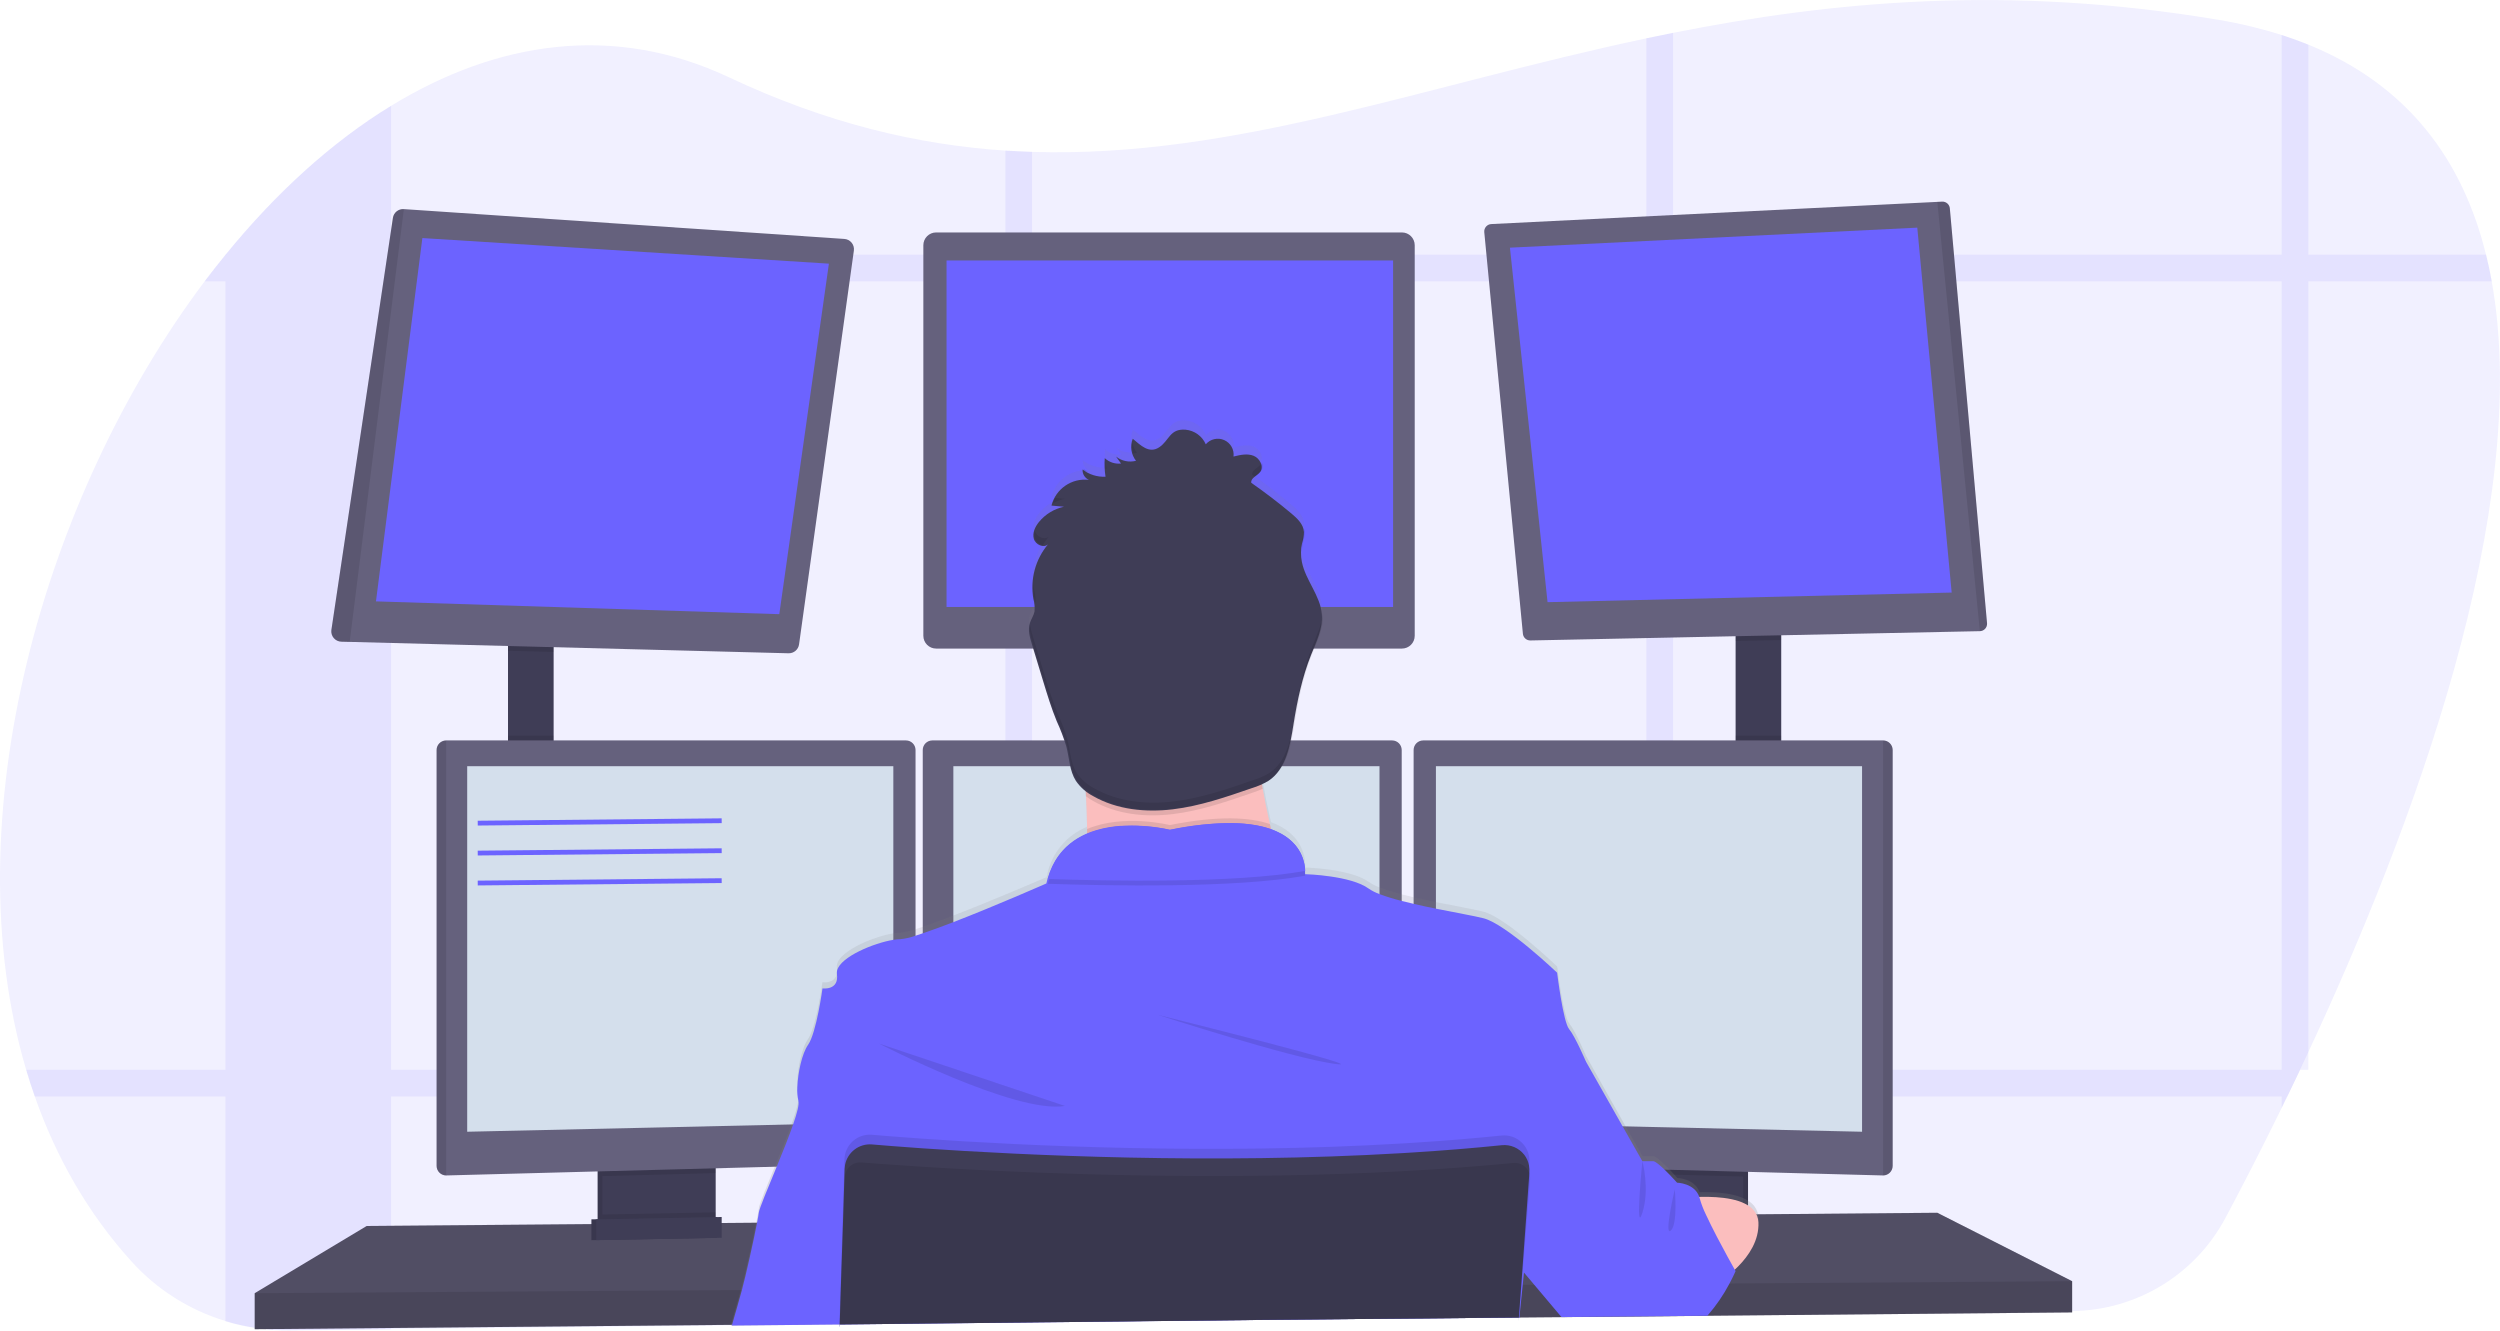
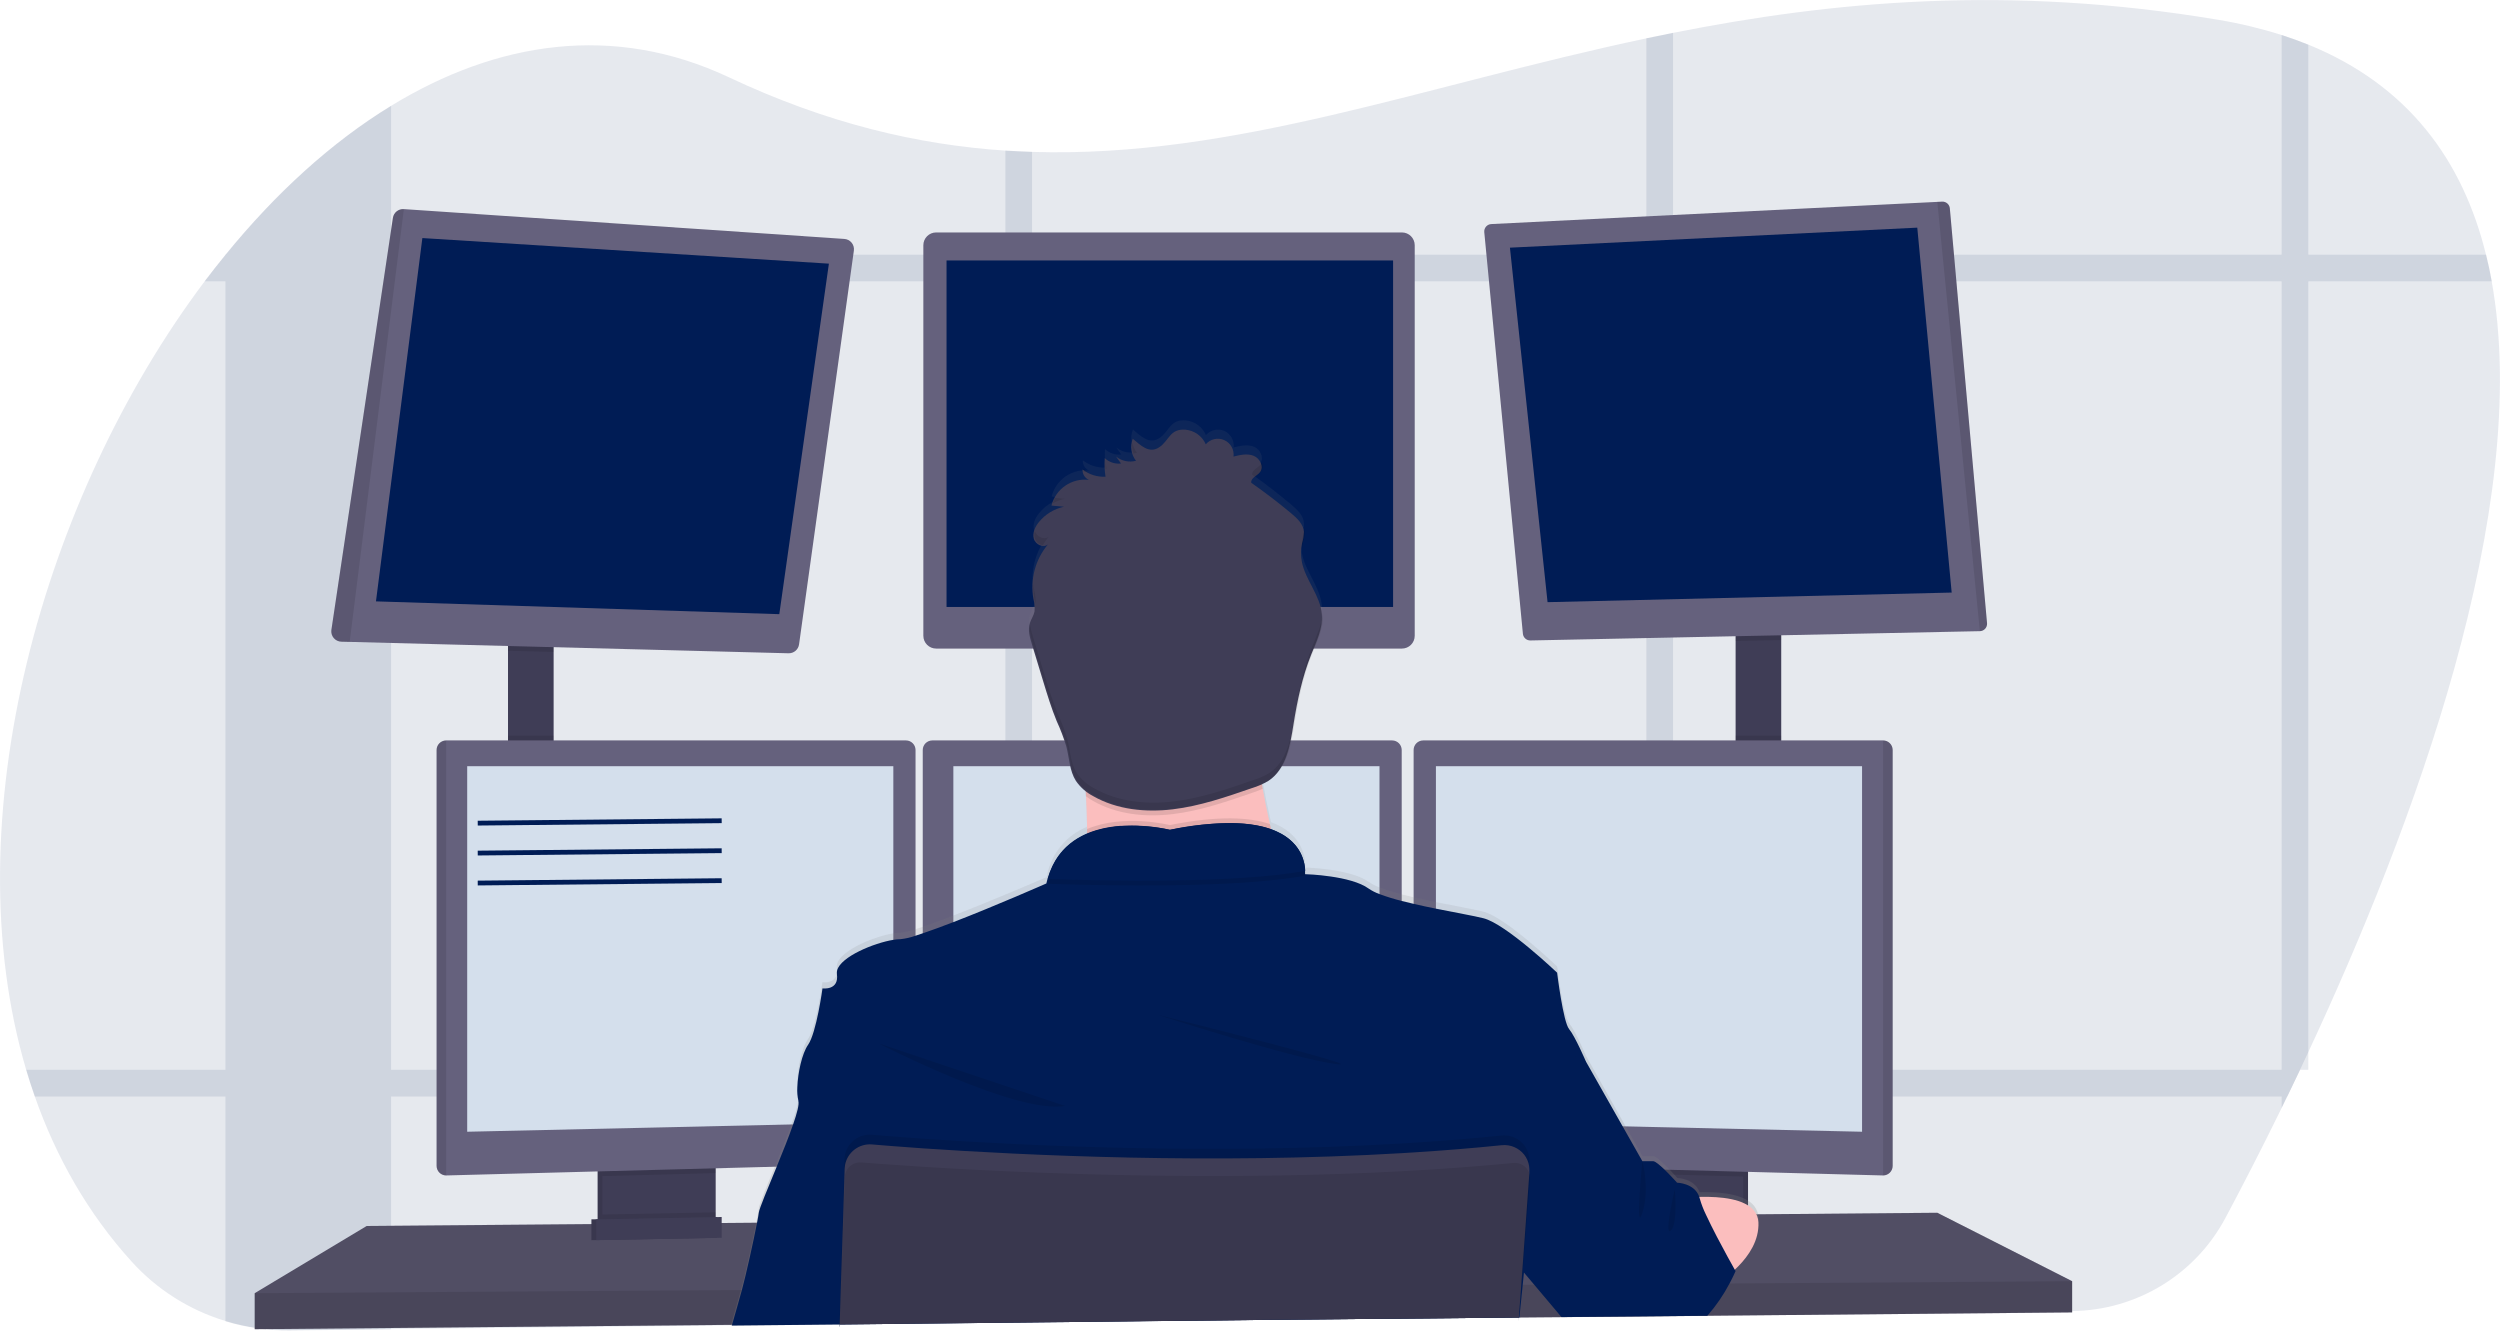
<svg xmlns="http://www.w3.org/2000/svg" id="59725d3d-bdd8-4af0-9b66-49b8d09410bc" data-name="Layer 1" width="1041.32" height="554.17" viewBox="0 0 1041.32 554.17">
  <defs>
    <linearGradient id="dff037aa-d578-4bab-81e7-399360663117" x1="597.75" y1="725.44" x2="597.75" y2="347.69" gradientUnits="userSpaceOnUse">
      <stop offset="0" stop-color="gray" stop-opacity="0.25" />
      <stop offset="0.54" stop-color="gray" stop-opacity="0.12" />
      <stop offset="1" stop-color="gray" stop-opacity="0.1" />
    </linearGradient>
  </defs>
-   <path d="M1040.82,611.12q-1.74,3.75-3.47,7.4-2.7,5.67-5.33,11.12c-.78,1.61-1.56,3.19-2.32,4.77-8.6,17.57-16.63,33.11-23.45,45.89A73.21,73.21,0,0,1,942.44,719l-151.65,1.65h-1.6l-13,.14-11.12.12-34.1.37-1.38,0-17.36.19h-.53l-107,1.16-95.51,1-11.11.12-69,.75H429l-44.75.48h-.48l-141.5,1.53-42.33.46a88.07,88.07,0,0,1-26.67-3.82,86.39,86.39,0,0,1-39.09-24.75C116,678.37,102.75,655,93.85,629.64q-1.93-5.49-3.6-11.12C59.44,514.37,97,380,164.6,290.08q4.25-5.64,8.64-11l.07-.08c20.79-25.52,44.1-46.84,68.93-62,44-26.91,92.75-34.49,140.7-11.9,40.57,19.12,78.45,28.11,115.17,30.55,3.71.24,7.42.42,11.11.53,84.23,2.65,163.17-27.7,255.87-47.29,3.69-.78,7.39-1.55,11.12-2.28,66.13-13.16,139.49-20.1,226.73-5.51a189.09,189.09,0,0,1,26.76,6.4q5.77,1.86,11.12,4c41.64,16.94,64.35,48.24,74,87.46q1.37,5.46,2.37,11.11C1134.3,384.41,1084.19,518.23,1040.82,611.12Z" transform="translate(-79.34 -172.91)" fill="#6c63ff" opacity="0.1" />
+   <path d="M1040.82,611.12q-1.74,3.75-3.47,7.4-2.7,5.67-5.33,11.12c-.78,1.61-1.56,3.19-2.32,4.77-8.6,17.57-16.63,33.11-23.45,45.89A73.21,73.21,0,0,1,942.44,719l-151.65,1.65h-1.6l-13,.14-11.12.12-34.1.37-1.38,0-17.36.19h-.53l-107,1.16-95.51,1-11.11.12-69,.75H429l-44.75.48h-.48l-141.5,1.53-42.33.46a88.07,88.07,0,0,1-26.67-3.82,86.39,86.39,0,0,1-39.09-24.75C116,678.37,102.75,655,93.85,629.64q-1.93-5.49-3.6-11.12C59.44,514.37,97,380,164.6,290.08q4.25-5.64,8.64-11l.07-.08c20.79-25.52,44.1-46.84,68.93-62,44-26.91,92.75-34.49,140.7-11.9,40.57,19.12,78.45,28.11,115.17,30.55,3.71.24,7.42.42,11.11.53,84.23,2.65,163.17-27.7,255.87-47.29,3.69-.78,7.39-1.55,11.12-2.28,66.13-13.16,139.49-20.1,226.73-5.51a189.09,189.09,0,0,1,26.76,6.4q5.77,1.86,11.12,4c41.64,16.94,64.35,48.24,74,87.46q1.37,5.46,2.37,11.11C1134.3,384.41,1084.19,518.23,1040.82,611.12Z" transform="translate(-79.34 -172.91)" fill="#001C55" opacity="0.1" />
  <g opacity="0.1">
-     <path d="M242.24,217V726.62l-42.33.46a88.07,88.07,0,0,1-26.67-3.82V279h.07C194.1,253.45,217.41,232.13,242.24,217Z" transform="translate(-79.34 -172.91)" fill="#6c63ff" />
-     <path d="M1117.24,290.08H164.6q4.25-5.64,8.64-11V279h941.63Q1116.24,284.43,1117.24,290.08Z" transform="translate(-79.34 -172.91)" fill="#6c63ff" />
-     <path d="M1040.82,191.51v427h-3.47q-2.7,5.67-5.33,11.12c-.78,1.61-1.56,3.19-2.32,4.77V187.47Q1035.47,189.33,1040.82,191.51Z" transform="translate(-79.34 -172.91)" fill="#6c63ff" />
-     <path d="M776.21,186.58V720.83l-11.12.12V188.86C768.78,188.08,772.48,187.31,776.21,186.58Z" transform="translate(-79.34 -172.91)" fill="#6c63ff" />
-     <path d="M509.22,236.15V723.73l-11.11.12V235.62C501.82,235.86,505.53,236,509.22,236.15Z" transform="translate(-79.34 -172.91)" fill="#6c63ff" />
-     <path d="M1037.35,618.52q-2.7,5.67-5.33,11.12H93.85q-1.93-5.49-3.6-11.12Z" transform="translate(-79.34 -172.91)" fill="#6c63ff" />
+     <path d="M242.24,217V726.62l-42.33.46a88.07,88.07,0,0,1-26.67-3.82V279h.07C194.1,253.45,217.41,232.13,242.24,217Z" transform="translate(-79.34 -172.91)" fill="#001C55" />
+     <path d="M1117.24,290.08H164.6q4.25-5.64,8.64-11V279h941.63Q1116.24,284.43,1117.24,290.08Z" transform="translate(-79.34 -172.91)" fill="#001C55" />
+     <path d="M1040.82,191.51v427h-3.47q-2.7,5.67-5.33,11.12c-.78,1.61-1.56,3.19-2.32,4.77V187.47Q1035.47,189.33,1040.82,191.51Z" transform="translate(-79.34 -172.91)" fill="#001C55" />
+     <path d="M776.21,186.58V720.83l-11.12.12V188.86C768.78,188.08,772.48,187.31,776.21,186.58Z" transform="translate(-79.34 -172.91)" fill="#001C55" />
+     <path d="M509.22,236.15V723.73l-11.11.12V235.62C501.82,235.86,505.53,236,509.22,236.15Z" transform="translate(-79.34 -172.91)" fill="#001C55" />
+     <path d="M1037.35,618.52q-2.7,5.67-5.33,11.12H93.85q-1.93-5.49-3.6-11.12Z" transform="translate(-79.34 -172.91)" fill="#001C55" />
  </g>
  <rect x="211.6" y="265.83" width="19" height="57.66" fill="#3f3d56" />
  <rect x="722.93" y="262.83" width="19" height="61" fill="#3f3d56" />
  <polygon points="863.1 533.65 863.1 546.65 711.18 548.05 709.56 548.08 651.82 548.61 650.44 548.63 632.89 548.78 632.37 548.78 525.39 549.77 349.78 551.4 349.63 551.4 304.98 551.82 304.5 551.83 106.1 553.65 106.1 538.65 152.75 510.65 246.35 509.87 248.35 509.86 249.01 509.85 251.01 509.82 295.95 509.45 297.96 509.44 298.6 509.43 300.6 509.42 315.01 509.3 315.39 509.29 350.94 508.99 351.23 508.99 628.63 506.65 635.42 506.6 636.1 506.6 641.28 506.55 678.93 506.24 680.93 506.21 682.78 506.19 683.74 506.19 695.45 506.1 697.77 506.07 700.88 506.05 710.63 505.96 726.1 505.83 728.1 505.81 731.58 505.79 732.23 505.79 806.94 505.15 863.1 533.65" fill="#65617d" />
  <polygon points="863.1 533.65 863.1 546.65 711.18 548.05 709.56 548.08 651.82 548.61 650.44 548.63 632.89 548.78 632.37 548.78 525.39 549.77 349.78 551.4 349.63 551.4 304.98 551.82 304.5 551.83 106.1 553.65 106.1 538.65 152.75 510.65 246.35 509.87 248.35 509.86 249.01 509.85 251.01 509.82 295.95 509.45 297.96 509.44 298.6 509.43 300.6 509.42 315.01 509.3 315.39 509.29 350.94 508.99 351.23 508.99 628.63 506.65 635.42 506.6 636.1 506.6 641.28 506.55 678.93 506.24 680.93 506.21 682.78 506.19 683.74 506.19 695.45 506.1 697.77 506.07 700.88 506.05 710.63 505.96 726.1 505.83 728.1 505.81 731.58 505.79 732.23 505.79 806.94 505.15 863.1 533.65" opacity="0.2" />
  <path d="M375.44,656.57v24.49a6.13,6.13,0,0,1-3.5,5.54,6,6,0,0,1-2.5.6l-34.9.74a6,6,0,0,1-2.7-.57,6.12,6.12,0,0,1-3.57-5.57V656.57Z" transform="translate(-79.34 -172.91)" fill="#3f3d56" />
  <path d="M375.44,656.57v24.49a6.13,6.13,0,0,1-3.5,5.54,6,6,0,0,1-2.5.6l-34.9.74a6,6,0,0,1-2.7-.57,6.12,6.12,0,0,1-3.57-5.57V656.57Z" transform="translate(-79.34 -172.91)" opacity="0.1" />
  <path d="M377.44,656.57v24.49a6.13,6.13,0,0,1-3.5,5.54,6,6,0,0,1-2.5.6l-34.9.74a6,6,0,0,1-2.7-.57,6.12,6.12,0,0,1-3.57-5.57V656.57Z" transform="translate(-79.34 -172.91)" fill="#3f3d56" />
  <rect x="680.93" y="483.66" width="47.17" height="31.5" fill="#3f3d56" />
  <rect x="680.93" y="483.66" width="47.17" height="31.5" opacity="0.1" />
  <rect x="678.93" y="483.66" width="47.17" height="31.5" fill="#3f3d56" />
  <polygon points="230.6 265.82 230.6 271.55 211.6 271.06 211.6 265.82 230.6 265.82" opacity="0.1" />
  <path d="M435,277.31l-22.83,164a4.3,4.3,0,0,1-4.37,3.71L225,440.28l-3.47-.09a4.3,4.3,0,0,1-4.16-4.87L243,263.64a4.3,4.3,0,0,1,4.54-3.63L431,272.43A4.29,4.29,0,0,1,435,277.31Z" transform="translate(-79.34 -172.91)" fill="#65617d" />
-   <polygon points="175.93 99.16 156.6 250.49 324.6 255.82 345.26 109.82 175.93 99.16" fill="#6c63ff" />
+   <polygon points="175.93 99.16 156.6 250.49 324.6 255.82 345.26 109.82 175.93 99.16" fill="#001C55" />
  <rect x="384.6" y="96.82" width="204.67" height="173.33" rx="5.33" ry="5.33" fill="#65617d" />
-   <rect x="394.26" y="108.49" width="186" height="144.33" fill="#6c63ff" />
+   <rect x="394.26" y="108.49" width="186" height="144.33" fill="#001C55" />
  <polygon points="741.93 262.82 741.93 266.61 722.93 267 722.93 262.82 741.93 262.82" opacity="0.1" />
  <path d="M907,432.53a3.08,3.08,0,0,1-3,3.28L716.8,439.68a3.08,3.08,0,0,1-3.13-2.79L697.58,269.61a3.08,3.08,0,0,1,2.92-3.37L886.28,257l2-.1a3.07,3.07,0,0,1,3.22,2.8Z" transform="translate(-79.34 -172.91)" fill="#65617d" />
-   <polygon points="628.93 103.16 798.6 94.82 812.93 246.82 644.6 250.82 628.93 103.16" fill="#6c63ff" />
+   <polygon points="628.93 103.16 798.6 94.82 812.93 246.82 644.6 250.82 628.93 103.16" fill="#001C55" />
  <path d="M907,432.53a3.08,3.08,0,0,1-3,3.28L886.28,257l2-.1a3.07,3.07,0,0,1,3.22,2.8Z" transform="translate(-79.34 -172.91)" opacity="0.1" />
  <path d="M247.57,260,225,440.28l-3.47-.09a4.3,4.3,0,0,1-4.16-4.87L243,263.64A4.3,4.3,0,0,1,247.57,260Z" transform="translate(-79.34 -172.91)" opacity="0.1" />
  <rect x="211.6" y="306.41" width="19" height="17.08" opacity="0.1" />
  <polygon points="298.1 483.65 298.1 488.62 250.93 489.88 250.93 483.65 298.1 483.65" opacity="0.1" />
  <path d="M460.69,485.27v168.2a4,4,0,0,1-3.85,3.95l-191.65,5.1h-.05a4,4,0,0,1-3.95-3.95V485.27a4,4,0,0,1,3.95-3.95h191.6A4,4,0,0,1,460.69,485.27Z" transform="translate(-79.34 -172.91)" fill="#65617d" />
  <path d="M265.19,481.32v181.2h-.05a4,4,0,0,1-3.95-3.95V485.27a4,4,0,0,1,3.95-3.95Z" transform="translate(-79.34 -172.91)" opacity="0.1" />
  <polygon points="194.6 319.15 372.1 319.15 372.1 467.4 194.6 471.4 194.6 319.15" fill="#d4dfec" />
  <rect x="722.93" y="306.41" width="19" height="17.42" opacity="0.1" />
  <polygon points="726.1 483.65 726.1 490.06 678.93 488.8 678.93 483.65 726.1 483.65" opacity="0.1" />
  <path d="M867.69,485.27v173.3a4,4,0,0,1-4,3.95h0L672,657.42a4,4,0,0,1-3.85-3.95V485.27a4,4,0,0,1,3.95-3.95h191.6A4,4,0,0,1,867.69,485.27Z" transform="translate(-79.34 -172.91)" fill="#65617d" />
  <path d="M867.69,485.27v173.3a4,4,0,0,1-4,3.95h0V481.32h0A4,4,0,0,1,867.69,485.27Z" transform="translate(-79.34 -172.91)" opacity="0.1" />
  <polygon points="775.6 319.15 598.1 319.15 598.1 467.4 775.6 471.4 775.6 319.15" fill="#d4dfec" />
  <path d="M663.19,485.27v168.2a4,4,0,0,1-3.85,3.95l-191.65,5.1h0a4,4,0,0,1-4-3.95V485.27a4,4,0,0,1,3.95-3.95h191.6A4,4,0,0,1,663.19,485.27Z" transform="translate(-79.34 -172.91)" fill="#65617d" />
  <polygon points="397.1 319.15 574.6 319.15 574.6 467.4 397.1 471.4 397.1 319.15" fill="#d4dfec" />
  <polygon points="863.1 533.65 863.1 546.65 711.18 548.05 709.56 548.08 651.82 548.61 650.44 548.63 632.89 548.78 632.37 548.78 525.39 549.77 349.78 551.4 349.63 551.4 304.98 551.82 304.5 551.83 106.1 553.65 106.1 538.65 308.61 537.32 309.09 537.32 350.08 537.04 350.27 537.04 633.35 535.17 633.64 535.17 633.81 535.16 634.28 535.16 639.07 535.13 640.53 535.13 715.02 534.63 719.42 534.61 720.4 534.6 863.1 533.65" opacity="0.1" />
  <circle cx="487.26" cy="272.16" r="51.33" fill="#fbbebe" />
  <path d="M383.74,725.09c0-.11.06-.23.1-.35,1-3.59,2.78-9.66,4.11-14.51.17-.6.33-1.19.48-1.75,1.47-5.47,4.33-18.28,5.92-26.27.56-2.81,1-5,1.09-6.1.2-1.69,3.21-8.92,6.62-17.23,2.39-5.84,5-12.22,6.91-17.6a61.38,61.38,0,0,0,2.93-9.85,5.1,5.1,0,0,0,0-2.13,14.69,14.69,0,0,1-.48-3.5v0c-.23-6.2,1.62-16,4.48-20.11,3.5-5,6-23.66,6-23.66s5.18.75,6-3.53a6.15,6.15,0,0,0,.1-1.4,7.41,7.41,0,0,0-.09-1.11c-.89-6.24,14.72-12.88,23.5-14.31a19.67,19.67,0,0,1,3-.28,27.24,27.24,0,0,0,6.25-1.44q1.4-.43,3-1c3.68-1.24,8.08-2.88,12.75-4.68,17.56-6.81,38.82-16,38.82-16,.15-.71.32-1.39.51-2.06a27.71,27.71,0,0,1,16.35-18.93h0c0-.66,0-1.33,0-2,0-3.45-.15-7-.3-10.54,0-.69-.06-1.38-.1-2.07,0-.2,0-.41,0-.61s0-.35,0-.52c0-.7-.07-1.4-.11-2.09l-.18-.14a16.41,16.41,0,0,1-3.9-4.2,15.27,15.27,0,0,1-1.42-3c-1.25-3.39-1.54-7.17-2.38-10.75l-.18-.74a84,84,0,0,0-4-10.58c-2.21-5.42-3.91-11-5.6-16.65q-1.54-5.13-3.11-10.28l-1.58-5.24c-.3-1-.6-2-.83-3v0a13.27,13.27,0,0,1-.26-1.4,0,0,0,0,1,0,0,10,10,0,0,1,.24-4.61,32.09,32.09,0,0,1,1.32-3,7.87,7.87,0,0,0,.5-1.38v0a3,3,0,0,0,.08-.32,5.65,5.65,0,0,0,.11-1.08,18.46,18.46,0,0,0-.52-3.89.07.07,0,0,1,0-.05,2.56,2.56,0,0,0-.05-.27,25.48,25.48,0,0,1-.36-3,28.45,28.45,0,0,1,3.47-15.57l.19-.36a25.22,25.22,0,0,1,1.84-2.78h0c.31-.42.63-.82,1-1.22-1.4,1.34-3.7.75-5-.69a3.61,3.61,0,0,1-.55-.75,3.81,3.81,0,0,1-.23-.45c-.05-.12-.09-.25-.13-.38-.7-2.45.52-5.06,2.12-7.05a18.49,18.49,0,0,1,5.74-4.7h0a3.84,3.84,0,0,1,.4-.21,17.12,17.12,0,0,1,2.64-1.06h0a15.06,15.06,0,0,1,1.63-.44l-3.71-.34-1.5-.14a14.49,14.49,0,0,1,13-10.91h1.08a11.73,11.73,0,0,1,1.57.13,4.44,4.44,0,0,1-2.65-4.33,14.41,14.41,0,0,0,9.19,3.06h.38a30,30,0,0,1-.34-3.27h0a0,0,0,0,1,0,0,0,0,0,0,1,0,0,33.19,33.19,0,0,1,0-4.46,8.44,8.44,0,0,0,6.78,2.26l-2.08-2.9a9.49,9.49,0,0,0,6.56,2.05l.48-.05a7,7,0,0,0,1.19-.23l.09,0c-.19-.24-.36-.49-.53-.75l-.06-.12a9.67,9.67,0,0,1-1-2.09,6.59,6.59,0,0,1-.24-.87h0a8.75,8.75,0,0,1,.45-5.45c3.23,2.7,6.77,6.39,11,3.6s4.37-7.91,11-7.39a10.2,10.2,0,0,1,8.41,6.12,6.75,6.75,0,0,1,7.67-1.75,6.85,6.85,0,0,1,3.88,6.89c2.75-.69,5.71-1.37,8.35-.33s4.34,4.41,2.84,6.66a1.43,1.43,0,0,1-.14.2c-1.23,1.59-3.95,2.46-3.66,4.46l.42.3,1.3.94a.05.05,0,0,1,0,0q7.65,5.52,14.9,11.6c2.48,2.08,5.12,4.58,5.29,7.83a8.64,8.64,0,0,1-.24,2.37h0c-.16.78-.38,1.56-.55,2.34a19.51,19.51,0,0,0-.34,6.05h0c.07.59.16,1.17.27,1.76,1.53,7.73,7.71,14.11,8.32,22l0,.56a17.78,17.78,0,0,1-.07,2.53c-.46,4.8-2.68,9.41-4.48,14-.11.28-.22.56-.32.84-3.47,9-5.47,18.59-7,28.16a100.26,100.26,0,0,1-2,10.09A26.73,26.73,0,0,1,611,492.07a16.22,16.22,0,0,1-3.36,3,18.67,18.67,0,0,1-2.65,1.41s0,0,0,.06c.11.61.2,1.22.31,1.83.06.32.11.64.17,1h0a.14.14,0,0,0,0,.06c.84,4.73,1.8,9.36,2.81,13.76l.51,2.19c12.6,4.55,14.09,13.87,14.18,17.44a9.64,9.64,0,0,1,0,1.43s19,.5,26.5,6a20.34,20.34,0,0,0,4.51,2.3,83,83,0,0,0,9.25,2.89c1.61.42,3.29.83,5,1.23,3,.69,6.18,1.36,9.25,2,8.19,1.65,15.9,3,19.81,4,9.33,2.36,30.67,22.82,30.67,22.82s2.5,20.64,5,23.65,7,13.59,7,13.59l16.54,29.41,7,12.37h4.5c.62,0,1.84.88,3.21,2.1,1.19,1.06,2.51,2.38,3.67,3.58l1.92,2.05,1.2,1.33s7.27.18,9.24,5.93c5.92-.17,13.19.22,18.28,2.5a14.14,14.14,0,0,1,2,1.08,8.68,8.68,0,0,1,4.13,5.66,8.34,8.34,0,0,1,.18,1.44c0,.57,0,1.14,0,1.7-.36,7.57-5.29,13.87-9.82,18.11l.32.57s-.15.36-.44,1c-.08.19-.18.4-.29.64h0c-.59,1.26-1.53,3.15-2.76,5.36a63.31,63.31,0,0,1-9.57,13.17l-.29.3-57.74.53-.17-.2L719.87,708l-5.57-6.64-.17-.21-.16,1.59-.54,5.3-1.3,12.81-.07.64,0,.17-.15,1.48.11-1.48h-.29l-107,1L429.11,724.6l0,.84h-.14l0-.84-44.75.48Z" transform="translate(-79.34 -172.91)" fill="url(#dff037aa-d578-4bab-81e7-399360663117)" />
  <path d="M617.94,550.07s-99.5,12-90,0c3.44-4.34,4.39-17.2,4.2-31.85-.06-4.45-.22-9.06-.45-13.65-1.1-22-3.75-43.5-3.75-43.5s87-41,77-8.5c-4,13.13-2.69,31.57.35,48.88.89,5.05,1.92,10,3,14.7A344.67,344.67,0,0,0,617.94,550.07Z" transform="translate(-79.34 -172.91)" fill="#fbbebe" />
  <path d="M617.94,550.07s-99.5,12-90,0c3.44-4.34,4.39-17.2,4.2-31.85,15.17-6.48,34.47-1.65,34.47-1.65,20.32-4.05,33.35-3.26,41.68-.42A344.67,344.67,0,0,0,617.94,550.07Z" transform="translate(-79.34 -172.91)" opacity="0.1" />
-   <path d="M429.08,725.44l0-.84,175.62-1.91,107-1H712l-.11,1.48.15-1.48h.19l0-.17,1.37-13.45.52-5.09.16-1.59.14-1.33,6.18-20.61,6.18-20.58,5.2-17.33,7.94-26.48s-4.5-10.5-7-13.5-5-23.5-5-23.5-21.34-20.33-30.67-22.67c-3.91-1-11.63-2.33-19.83-4-3.07-.62-6.22-1.28-9.25-2-1.71-.39-3.39-.8-5-1.21a87.91,87.91,0,0,1-9.25-2.86,20.7,20.7,0,0,1-4.5-2.29c-7.35-5.39-25.77-6-26.48-6h0a.42.42,0,0,1,0-.07v-.09a10.26,10.26,0,0,0,0-1.26c0-.4,0-.87-.09-1.4,0-.16,0-.33-.07-.5-.05-.36-.11-.74-.2-1.14a5,5,0,0,0-.12-.53,17.21,17.21,0,0,0-1.25-3.49c-.07-.16-.16-.33-.24-.49a18.25,18.25,0,0,0-1.7-2.63c-.13-.17-.27-.35-.42-.52a19.58,19.58,0,0,0-2.72-2.64c-.27-.21-.55-.43-.84-.63a4.67,4.67,0,0,0-.51-.36l-.89-.58-.83-.48c-.73-.4-1.5-.79-2.34-1.16-.26-.12-.54-.23-.82-.34s-.72-.28-1.09-.42l-.06,0L608,518c-.57-.19-1.15-.36-1.76-.53l-.93-.24-1-.23-1-.21c-1-.2-2.07-.38-3.19-.52l-1.14-.14-1.17-.12-1.21-.1-1.72-.1-2-.07a124.68,124.68,0,0,0-26.24,2.79,72.27,72.27,0,0,0-18.26-1.68l-.87,0-1,.06-.64,0-1.29.12c-.43,0-.87.09-1.3.15s-.88.11-1.31.18l-.66.11c-.65.11-1.31.23-2,.37q-.33.06-.66.15c-.87.19-1.74.42-2.6.68-.43.12-.86.26-1.29.41-.22.06-.43.14-.64.22l-.64.23-.63.25-.75.3c-.38.16-.75.33-1.12.51-.21.09-.42.19-.62.3s-.41.2-.6.31a27.75,27.75,0,0,0-6.21,4.38l-.51.49-.5.51c-.17.17-.33.35-.49.53a23.82,23.82,0,0,0-1.82,2.25c-.16.21-.31.42-.46.64a26.69,26.69,0,0,0-1.72,2.92c-.13.24-.25.49-.37.73a32.7,32.7,0,0,0-2,5.25q-.28,1-.51,2S494,550.24,476.44,557c-4.67,1.8-9.07,3.43-12.75,4.66-1.07.36-2.07.69-3,1a26.7,26.7,0,0,1-6.25,1.44,19.67,19.67,0,0,0-3,.28c-8.07,1.31-21.9,7-23.41,12.71a3.69,3.69,0,0,0-.1,1.4s0,.07,0,.11c1,7-6,6-6,6s-2.5,18.5-6,23.5c-2.53,3.6-4.26,11.63-4.48,17.69v0a19.61,19.61,0,0,0,.44,5.63c0,.05,0,.1,0,.14.4,1.34-.56,5-2.19,9.69-1.77,5.15-4.35,11.55-6.83,17.59-3.74,9.12-7.26,17.4-7.48,19.22-.09.81-.35,2.26-.71,4.13-1.46,7.62-4.7,22.13-6.3,28-1.19,4.38-2.92,10.38-4.11,14.5,0,.12-.07.24-.1.35L429,724.6l0,.84h.14Z" transform="translate(-79.34 -172.91)" fill="#6c63ff" />
+   <path d="M429.08,725.44l0-.84,175.62-1.91,107-1H712l-.11,1.48.15-1.48h.19l0-.17,1.37-13.45.52-5.09.16-1.59.14-1.33,6.18-20.61,6.18-20.58,5.2-17.33,7.94-26.48s-4.5-10.5-7-13.5-5-23.5-5-23.5-21.34-20.33-30.67-22.67c-3.91-1-11.63-2.33-19.83-4-3.07-.62-6.22-1.28-9.25-2-1.71-.39-3.39-.8-5-1.21a87.91,87.91,0,0,1-9.25-2.86,20.7,20.7,0,0,1-4.5-2.29c-7.35-5.39-25.77-6-26.48-6h0a.42.42,0,0,1,0-.07v-.09a10.26,10.26,0,0,0,0-1.26c0-.4,0-.87-.09-1.4,0-.16,0-.33-.07-.5-.05-.36-.11-.74-.2-1.14a5,5,0,0,0-.12-.53,17.21,17.21,0,0,0-1.25-3.49c-.07-.16-.16-.33-.24-.49a18.25,18.25,0,0,0-1.7-2.63c-.13-.17-.27-.35-.42-.52a19.58,19.58,0,0,0-2.72-2.64c-.27-.21-.55-.43-.84-.63a4.67,4.67,0,0,0-.51-.36l-.89-.58-.83-.48c-.73-.4-1.5-.79-2.34-1.16-.26-.12-.54-.23-.82-.34s-.72-.28-1.09-.42l-.06,0L608,518c-.57-.19-1.15-.36-1.76-.53l-.93-.24-1-.23-1-.21c-1-.2-2.07-.38-3.19-.52l-1.14-.14-1.17-.12-1.21-.1-1.72-.1-2-.07a124.68,124.68,0,0,0-26.24,2.79,72.27,72.27,0,0,0-18.26-1.68l-.87,0-1,.06-.64,0-1.29.12c-.43,0-.87.09-1.3.15s-.88.11-1.31.18l-.66.11c-.65.11-1.31.23-2,.37q-.33.06-.66.15c-.87.19-1.74.42-2.6.68-.43.12-.86.26-1.29.41-.22.06-.43.14-.64.22l-.64.23-.63.25-.75.3c-.38.16-.75.33-1.12.51-.21.09-.42.19-.62.3s-.41.2-.6.31a27.75,27.75,0,0,0-6.21,4.38l-.51.49-.5.51c-.17.17-.33.35-.49.53a23.82,23.82,0,0,0-1.82,2.25c-.16.21-.31.42-.46.64a26.69,26.69,0,0,0-1.72,2.92c-.13.24-.25.49-.37.73a32.7,32.7,0,0,0-2,5.25q-.28,1-.51,2S494,550.24,476.44,557c-4.67,1.8-9.07,3.43-12.75,4.66-1.07.36-2.07.69-3,1a26.7,26.7,0,0,1-6.25,1.44,19.67,19.67,0,0,0-3,.28c-8.07,1.31-21.9,7-23.41,12.71a3.69,3.69,0,0,0-.1,1.4s0,.07,0,.11c1,7-6,6-6,6s-2.5,18.5-6,23.5c-2.53,3.6-4.26,11.63-4.48,17.69v0a19.61,19.61,0,0,0,.44,5.63c0,.05,0,.1,0,.14.4,1.34-.56,5-2.19,9.69-1.77,5.15-4.35,11.55-6.83,17.59-3.74,9.12-7.26,17.4-7.48,19.22-.09.81-.35,2.26-.71,4.13-1.46,7.62-4.7,22.13-6.3,28-1.19,4.38-2.92,10.38-4.11,14.5,0,.12-.07.24-.1.35L429,724.6l0,.84h.14Z" transform="translate(-79.34 -172.91)" fill="#001C55" />
  <path d="M445.44,607.57s57,29.5,77.5,26Z" transform="translate(-79.34 -172.91)" opacity="0.1" />
  <path d="M561.44,595.57s55.5,18,74,20.5S561.44,595.57,561.44,595.57Z" transform="translate(-79.34 -172.91)" opacity="0.1" />
  <path d="M623,537.65c-29,5.34-83.6,4.19-107.2,3.38,8.65-31,50.83-20.46,50.83-20.46C618.84,510.15,622.84,531.77,623,537.65Z" transform="translate(-79.34 -172.91)" opacity="0.1" />
-   <path d="M623,535.65c-29,5.34-83.6,4.19-107.2,3.38,8.65-31,50.83-20.46,50.83-20.46C618.84,508.15,622.84,529.77,623,535.65Z" transform="translate(-79.34 -172.91)" fill="#6c63ff" />
+   <path d="M623,535.65c-29,5.34-83.6,4.19-107.2,3.38,8.65-31,50.83-20.46,50.83-20.46C618.84,508.15,622.84,529.77,623,535.65Z" transform="translate(-79.34 -172.91)" fill="#001C55" />
  <path d="M776.94,672.32s34.16-5.25,34.83,9.75-17.42,25.48-17.42,25.48Z" transform="translate(-79.34 -172.91)" fill="#fbbebe" />
  <path d="M605.29,501.45a47,47,0,0,1-4.5,1.74c-10.78,3.72-21.65,7.47-33,8.83s-23.26.16-33.16-5.5a28.77,28.77,0,0,1-3-1.95c-1.1-22-3.75-43.5-3.75-43.5s87-41,77-8.5C600.9,465.7,602.25,484.14,605.29,501.45Z" transform="translate(-79.34 -172.91)" opacity="0.1" />
  <path d="M552.52,364.84a9.47,9.47,0,0,1-8.32-1.75l2.08,2.89a8.47,8.47,0,0,1-6.78-2.25,34.08,34.08,0,0,0,.32,7.75,14.52,14.52,0,0,1-9.56-3,4.42,4.42,0,0,0,2.64,4.31,14.34,14.34,0,0,0-15.6,10.71l5.22.48a18.47,18.47,0,0,0-10.44,6.37c-1.6,2-2.82,4.56-2.12,7s4.08,4,5.92,2.26a27.94,27.94,0,0,0-6.1,22.79,14.47,14.47,0,0,1,.46,5.26c-.33,1.65-1.37,3.08-1.89,4.69-1,2.92-.05,6.09.84,9l4.69,15.42c1.7,5.57,3.39,11.15,5.61,16.54a82.08,82.08,0,0,1,4,10.51c1.26,4.84,1.31,10.14,4,14.37a19.93,19.93,0,0,0,7.18,6.33c9.89,5.66,21.84,6.86,33.16,5.5s22.18-5.11,32.95-8.83a31,31,0,0,0,6.84-3c7.45-4.88,9.11-14.86,10.5-23.65,1.55-9.8,3.62-19.58,7.29-28.8,2.18-5.49,5-11.06,4.52-16.94-.61-7.81-6.79-14.14-8.32-21.82a19,19,0,0,1,.07-7.77,17.66,17.66,0,0,0,.79-4.7c-.17-3.22-2.81-5.7-5.29-7.77Q609.11,380,600.52,374c-.29-2,2.43-2.86,3.66-4.44,1.74-2.23-.06-5.77-2.7-6.81s-5.6-.36-8.35.33a6.59,6.59,0,0,0-11.55-5.11,10.2,10.2,0,0,0-8.42-6.08c-6.63-.52-6.76,4.55-11,7.34s-7.74-.89-11-3.57A9.28,9.28,0,0,0,552.52,364.84Z" transform="translate(-79.34 -172.91)" fill="#3f3d56" />
-   <path d="M802.27,702.32s-.89,2.12-2.53,5.19a69,69,0,0,1-9,13.17l-.27.29-1.62,0-57.74.53-1.38,0-.17-.2-11.2-13.29L714.14,703l-.17-.21-.36-.42-.2-.24-.26-.31-8.21-9.74,3-12.5,5.11-21.06.13-.51,1-4,.71-3,2.38-9.78,8.16-33.65,14.5,7.5,15.29,27,8.21,14.5h4.5c.85,0,2.8,1.64,4.76,3.53.7.67,1.4,1.38,2,2,1.78,1.84,3.19,3.42,3.19,3.42s7.29.16,9.25,5.9a7,7,0,0,1,.25.85,40.3,40.3,0,0,0,2.53,6.56c1.29,2.81,2.91,6,4.55,9.19,3.05,5.85,6.15,11.42,7.29,13.44l.14.25Z" transform="translate(-79.34 -172.91)" fill="#6c63ff" />
+   <path d="M802.27,702.32s-.89,2.12-2.53,5.19a69,69,0,0,1-9,13.17l-.27.29-1.62,0-57.74.53-1.38,0-.17-.2-11.2-13.29L714.14,703l-.17-.21-.36-.42-.2-.24-.26-.31-8.21-9.74,3-12.5,5.11-21.06.13-.51,1-4,.71-3,2.38-9.78,8.16-33.65,14.5,7.5,15.29,27,8.21,14.5h4.5c.85,0,2.8,1.64,4.76,3.53.7.67,1.4,1.38,2,2,1.78,1.84,3.19,3.42,3.19,3.42s7.29.16,9.25,5.9a7,7,0,0,1,.25.85,40.3,40.3,0,0,0,2.53,6.56c1.29,2.81,2.91,6,4.55,9.19,3.05,5.85,6.15,11.42,7.29,13.44l.14.25Z" transform="translate(-79.34 -172.91)" fill="#001C55" />
  <path d="M716.37,657.17l-.1,1.43v.1l-.17,2.3-1.33,18.51-1.61,22.3-.46,6.28-1,13.44v.17l-107,1L429.11,724.6l0,.84h-.14l0-.84v-.28l.45-14.36.86-28.06.74-23.79.07-2.37a10.53,10.53,0,0,1,11.42-10.17c4.72.4,10.85.89,18.18,1.41l3,.22c42.33,2.94,120.56,6.74,199.5,2,1.66-.09,3.33-.19,5-.31,12.24-.77,24.47-1.76,36.58-3a10.53,10.53,0,0,1,11.6,11.23Z" transform="translate(-79.34 -172.91)" opacity="0.1" />
  <path d="M429.08,725.44l0-.84,175.62-1.91,107-1H712v-.17l1-13.44.43-6,1.64-22.61,1.29-17.9,0-.44a10.62,10.62,0,0,0-.11-2.47.3.3,0,0,0,0-.1,10.39,10.39,0,0,0-2-4.64,10.54,10.54,0,0,0-9.42-4c-12.11,1.24-24.34,2.23-36.58,3-1.67.12-3.34.22-5,.31-78.94,4.69-157.17.89-199.5-2l-3-.22c-7.33-.52-13.46-1-18.18-1.41a10.54,10.54,0,0,0-11.24,8.53,11,11,0,0,0-.18,1.64l-.68,22.16L429.54,710l-.44,14.36v.28l0,.84Z" transform="translate(-79.34 -172.91)" fill="#3f3d56" />
  <path d="M716.67,664.18l-1.23,15.33-1.83,22.85-.46,5.72-1,12.81-.06.64v.17h0l-.15,1.48.11-1.48h-.29l-107,1L429.11,724.6v-.28l.49-14.36,1-28.06.64-18.65A6.36,6.36,0,0,1,434.3,658a6.25,6.25,0,0,1,3.78-.9c2.1.17,4.68.37,7.69.59,4.89.36,10.92.78,17.94,1.22,13,.82,29.31,1.7,48,2.42,52,2,122.2,2.67,188.88-3.17,3-.26,6.1-.55,9.13-.84a6.26,6.26,0,0,1,3.48.66,5.16,5.16,0,0,1,.86.54,6.14,6.14,0,0,1,2,2.46,3.56,3.56,0,0,1,.25.61A6.28,6.28,0,0,1,716.67,664.18Z" transform="translate(-79.34 -172.91)" opacity="0.1" />
  <path d="M377.44,677.87v3.19a6.13,6.13,0,0,1-3.5,5.54l-40.1.77a6.12,6.12,0,0,1-3.57-5.57v-3Z" transform="translate(-79.34 -172.91)" opacity="0.1" />
  <polygon points="298.6 515.57 246.35 516.57 246.35 507.9 298.6 506.9 298.6 515.57" fill="#3f3d56" />
  <polygon points="298.6 515.57 246.35 516.57 246.35 507.9 298.6 506.9 298.6 515.57" opacity="0.1" />
  <polygon points="300.6 515.57 248.35 516.57 248.35 507.9 300.6 506.9 300.6 515.57" fill="#3f3d56" />
  <g opacity="0.1">
    <path d="M552.93,361.56a9.75,9.75,0,0,1-1.89-4.34,9.49,9.49,0,0,0,.42,4.6A9,9,0,0,0,552.93,361.56Z" transform="translate(-79.34 -172.91)" />
    <path d="M540.23,368.2a35.12,35.12,0,0,1-.37-3.7c0,1.23,0,2.47,0,3.71Z" transform="translate(-79.34 -172.91)" />
    <path d="M621.73,401.57a18.34,18.34,0,0,1,.36-2.65,18,18,0,0,0,.8-4.69,6.16,6.16,0,0,0-.16-1.06c-.17.92-.44,1.84-.64,2.75A19.14,19.14,0,0,0,621.73,401.57Z" transform="translate(-79.34 -172.91)" />
    <path d="M600.93,370.67l1.09.79a19.71,19.71,0,0,0,2.57-2.22,3.67,3.67,0,0,0,.38-3.64,3,3,0,0,1-.38.64C603.36,367.82,600.64,368.69,600.93,370.67Z" transform="translate(-79.34 -172.91)" />
    <path d="M518.76,380.29a12.32,12.32,0,0,0-.87,2.28,18.16,18.16,0,0,1,5-1.89Z" transform="translate(-79.34 -172.91)" />
    <path d="M532.55,369.41a14.83,14.83,0,0,1-1.88-1.23,4.25,4.25,0,0,0,.09,1.18A11.86,11.86,0,0,1,532.55,369.41Z" transform="translate(-79.34 -172.91)" />
    <path d="M630.32,428.33c-.41,4.85-2.67,9.52-4.5,14.12-3.67,9.22-5.74,19-7.29,28.81-1.39,8.79-3,18.77-10.5,23.64a30,30,0,0,1-6.83,3c-10.78,3.73-21.65,7.47-33,8.83s-23.26.17-33.16-5.49a20,20,0,0,1-7.18-6.33c-2.67-4.23-2.72-9.53-4-14.37a82.21,82.21,0,0,0-4-10.52c-2.21-5.38-3.91-11-5.6-16.53q-2.35-7.71-4.69-15.43a28.81,28.81,0,0,1-1.14-4.75c-.39,2.56.37,5.24,1.14,7.75q2.34,7.73,4.69,15.43c1.69,5.57,3.39,11.15,5.6,16.53a82.21,82.21,0,0,1,4,10.52c1.26,4.84,1.31,10.14,4,14.37a20,20,0,0,0,7.18,6.33c9.9,5.66,21.84,6.85,33.16,5.49s22.18-5.1,33-8.83a30,30,0,0,0,6.83-3c7.45-4.87,9.11-14.85,10.5-23.64,1.55-9.81,3.62-19.59,7.29-28.81,2.18-5.48,5-11.05,4.52-16.94C630.34,428.45,630.32,428.39,630.32,428.33Z" transform="translate(-79.34 -172.91)" />
    <path d="M510.63,424.46s0-.07,0-.11a14,14,0,0,0-.46-5.25,26.59,26.59,0,0,1-.39-3.32,27.35,27.35,0,0,0,.39,6.32C510.33,422.88,510.51,423.67,510.63,424.46Z" transform="translate(-79.34 -172.91)" />
    <path d="M513.68,400a27.74,27.74,0,0,1,2.61-3.67c-1.83,1.75-5.21.19-5.92-2.24a5.83,5.83,0,0,0,0,3A4.39,4.39,0,0,0,513.68,400Z" transform="translate(-79.34 -172.91)" />
  </g>
  <path d="M763.44,656.57s3.17,11.5,0,21.5S763.44,656.57,763.44,656.57Z" transform="translate(-79.34 -172.91)" opacity="0.1" />
  <path d="M776.94,668.3s1.33,14.6-1.67,17.19S776.94,668.3,776.94,668.3Z" transform="translate(-79.34 -172.91)" opacity="0.1" />
-   <line x1="198.99" y1="342.86" x2="300.6" y2="341.86" fill="none" stroke="#6c63ff" stroke-miterlimit="10" stroke-width="2" />
-   <line x1="198.99" y1="355.33" x2="300.6" y2="354.34" fill="none" stroke="#6c63ff" stroke-miterlimit="10" stroke-width="2" />
-   <line x1="198.99" y1="367.81" x2="300.6" y2="366.81" fill="none" stroke="#6c63ff" stroke-miterlimit="10" stroke-width="2" />
+   <line x1="198.99" y1="342.86" x2="300.6" y2="341.86" fill="none" stroke="#001C55" stroke-miterlimit="10" stroke-width="2" />
+   <line x1="198.99" y1="355.33" x2="300.6" y2="354.34" fill="none" stroke="#001C55" stroke-miterlimit="10" stroke-width="2" />
+   <line x1="198.99" y1="367.81" x2="300.6" y2="366.81" fill="none" stroke="#001C55" stroke-miterlimit="10" stroke-width="2" />
</svg>
